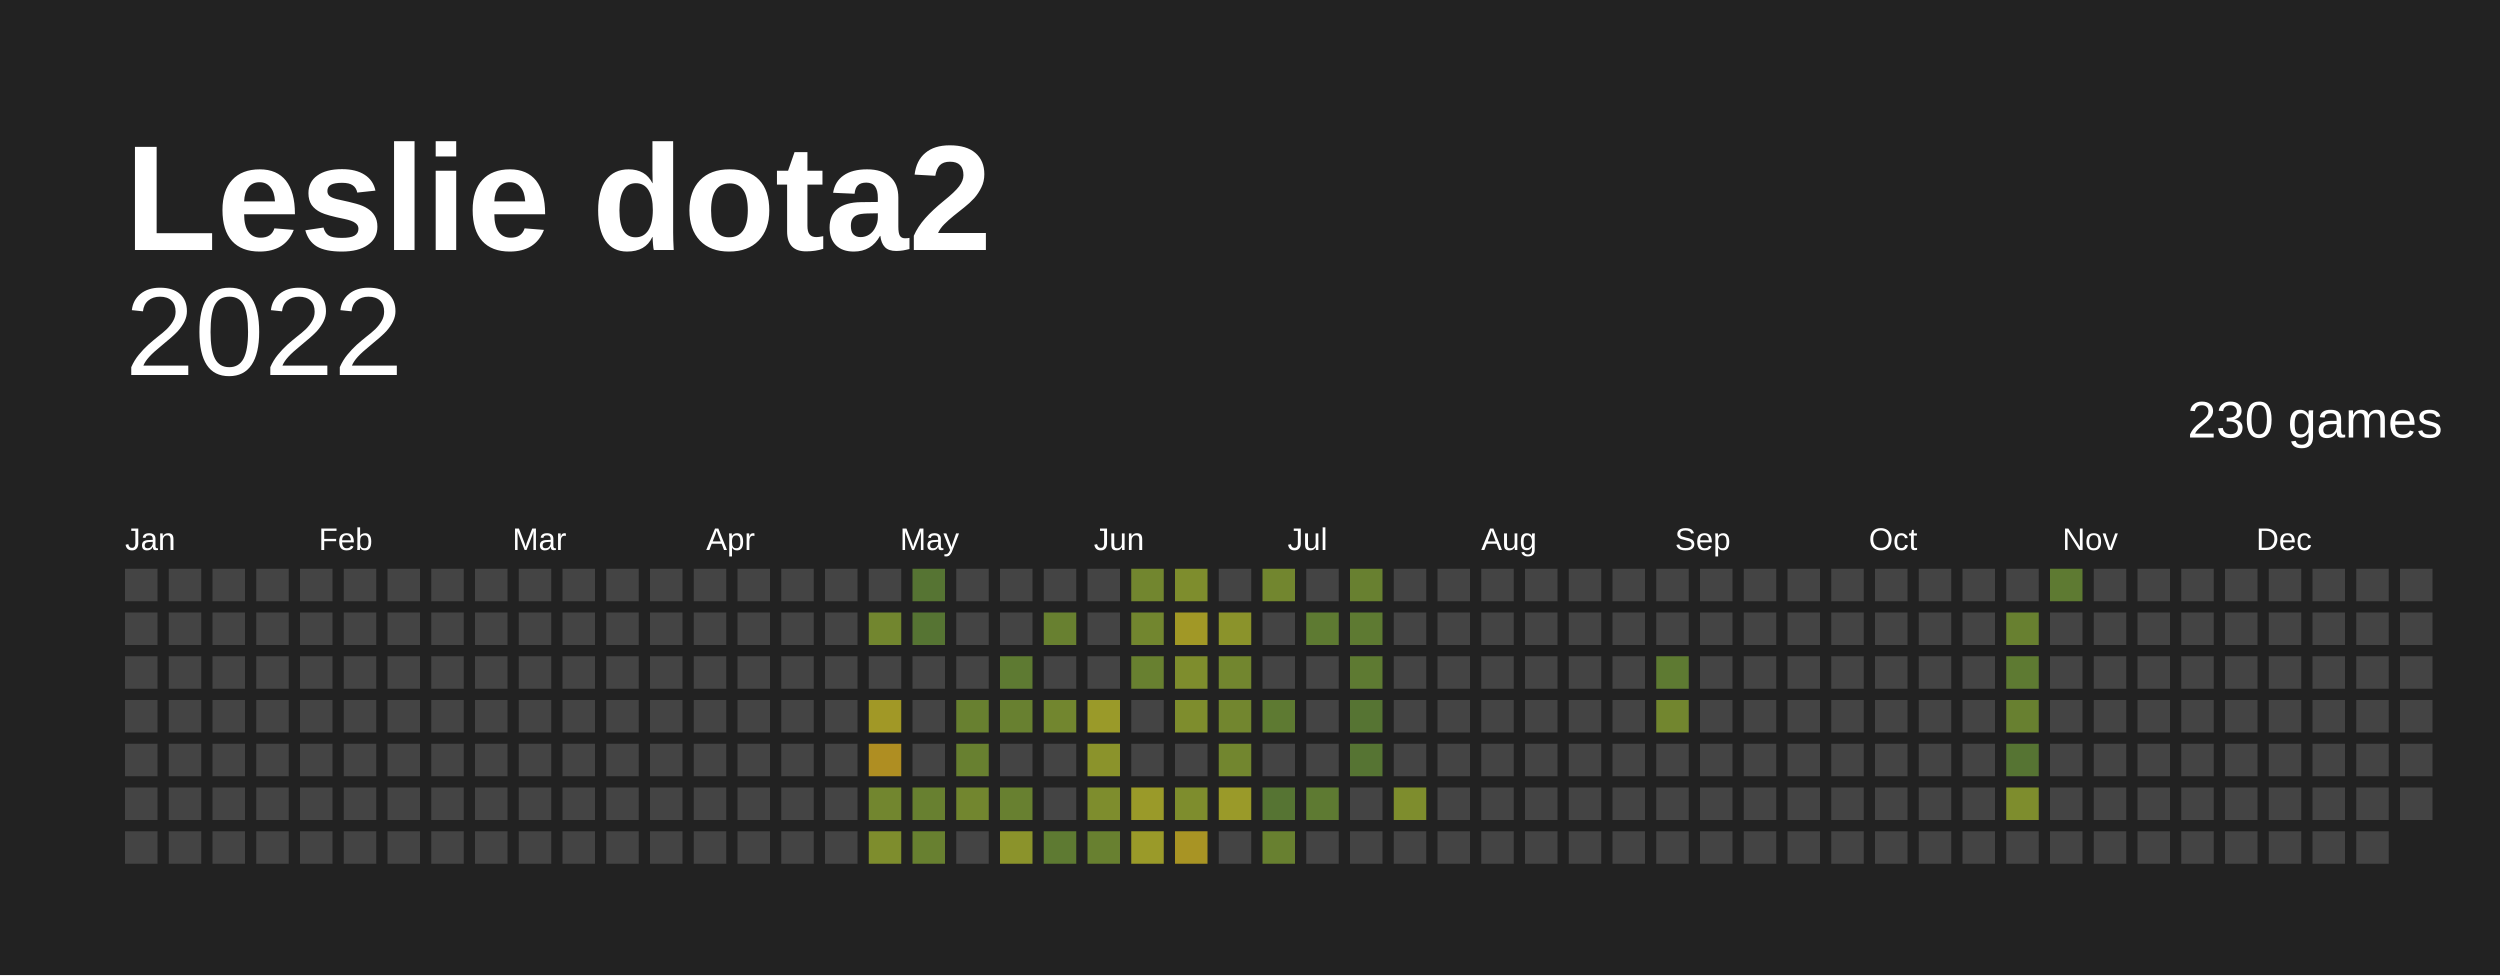
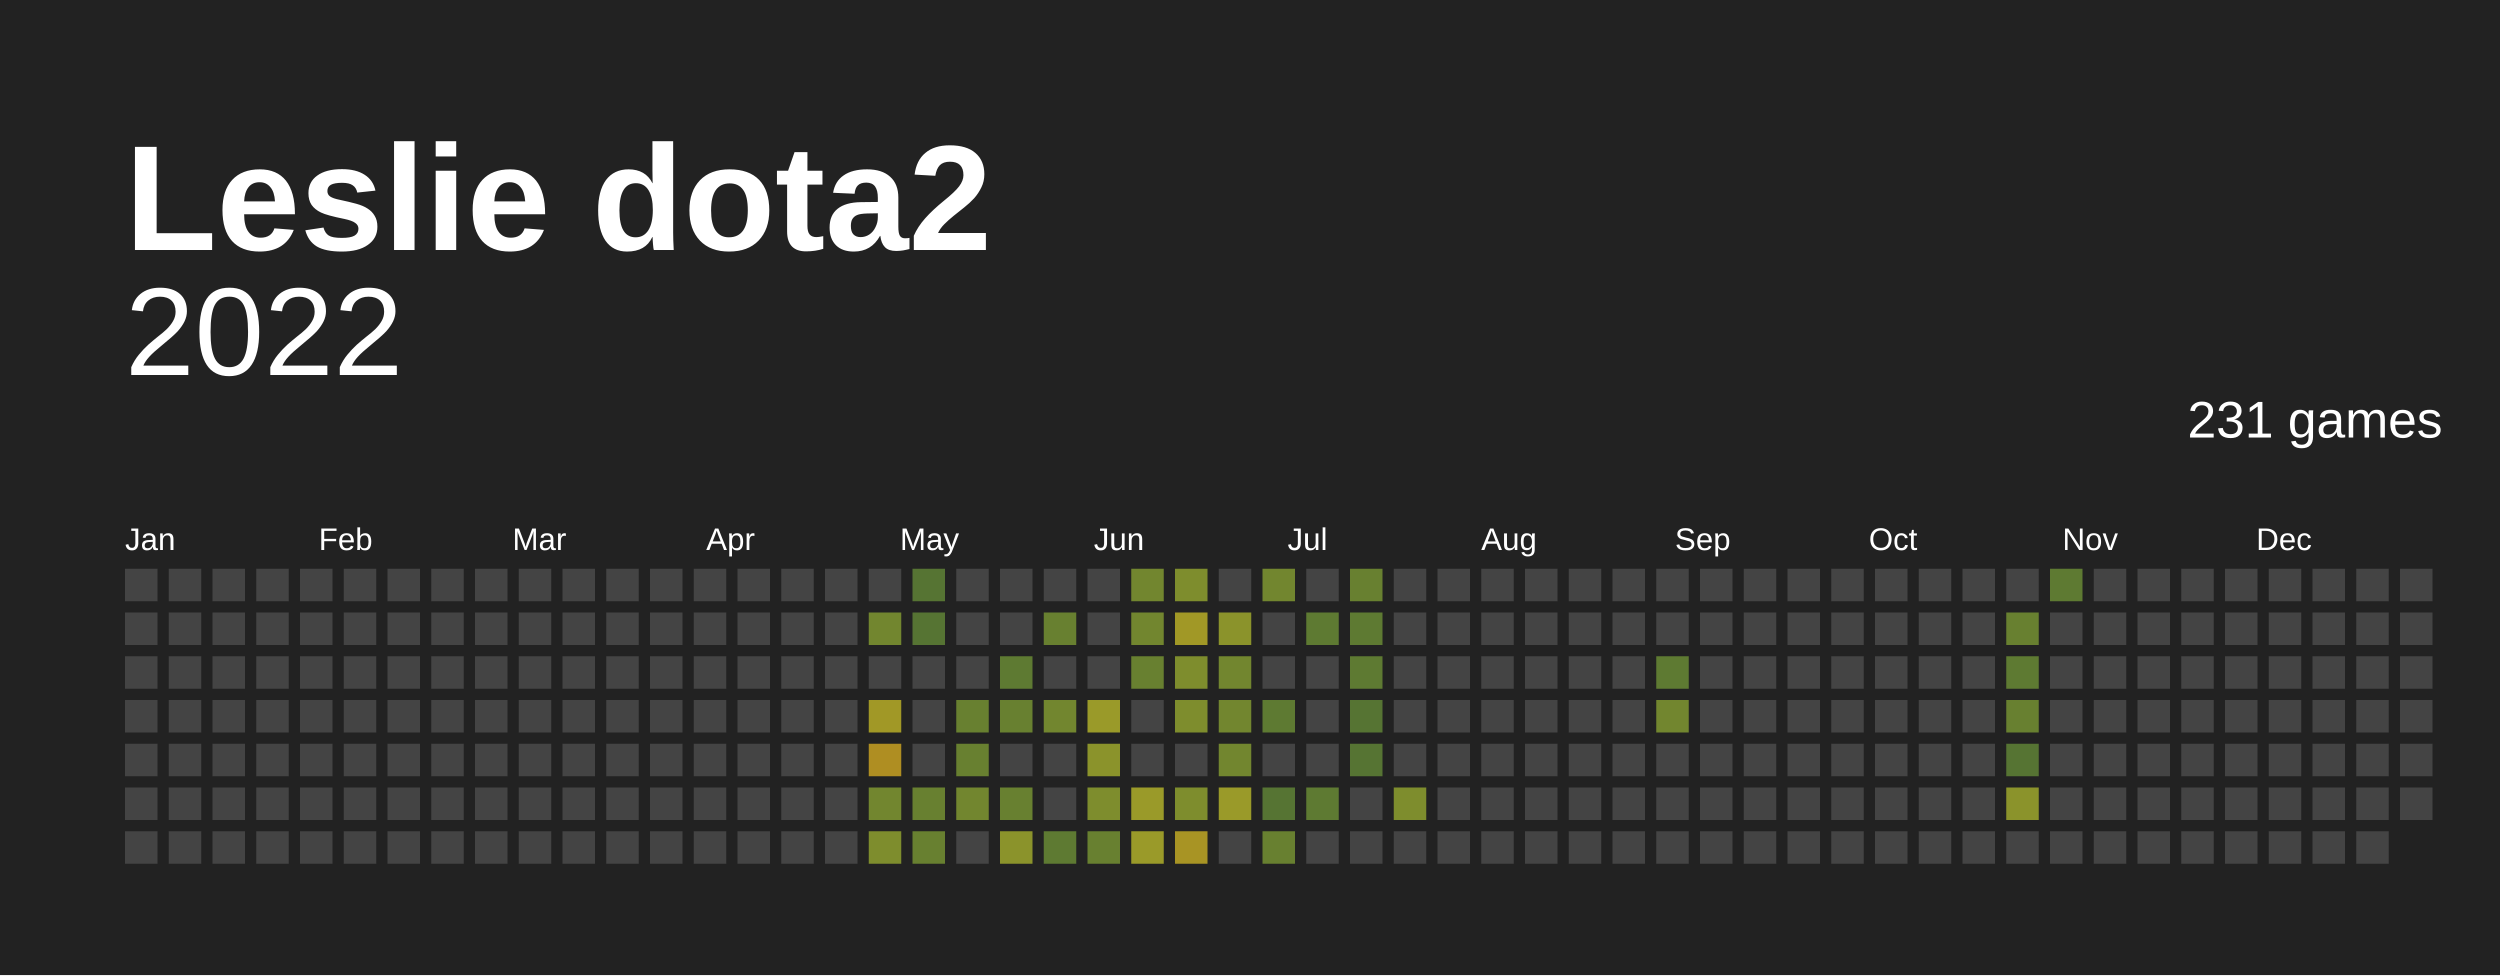
<svg xmlns="http://www.w3.org/2000/svg" baseProfile="full" height="78mm" version="1.1" viewBox="0,0,200,78" width="200mm">
  <defs />
  <rect fill="#222222" height="78" width="200" x="0" y="0" />
  <text fill="#FFFFFF" style="font-size:12px; font-family:Arial; font-weight:bold;" x="10" y="20">Leslie dota2</text>
  <text alignment-baseline="hanging" fill="#FFFFFF" style="font-size:10.0px; font-family:Arial;" x="10" y="30">2022</text>
-   <text alignment-baseline="hanging" fill="#FFFFFF" style="font-size:4.125px; font-family:Arial;" x="175" y="35">230 games</text>
+   <text alignment-baseline="hanging" fill="#FFFFFF" style="font-size:4.125px; font-family:Arial;" x="175" y="35">231 games</text>
  <text fill="#FFFFFF" style="font-size:2.5px; font-family:Arial" x="10.0" y="44">Jan</text>
  <text fill="#FFFFFF" style="font-size:2.5px; font-family:Arial" x="25.5" y="44">Feb</text>
  <text fill="#FFFFFF" style="font-size:2.5px; font-family:Arial" x="41.0" y="44">Mar</text>
  <text fill="#FFFFFF" style="font-size:2.5px; font-family:Arial" x="56.5" y="44">Apr</text>
  <text fill="#FFFFFF" style="font-size:2.5px; font-family:Arial" x="72.0" y="44">May</text>
  <text fill="#FFFFFF" style="font-size:2.5px; font-family:Arial" x="87.5" y="44">Jun</text>
  <text fill="#FFFFFF" style="font-size:2.5px; font-family:Arial" x="103.0" y="44">Jul</text>
  <text fill="#FFFFFF" style="font-size:2.5px; font-family:Arial" x="118.5" y="44">Aug</text>
  <text fill="#FFFFFF" style="font-size:2.5px; font-family:Arial" x="134.0" y="44">Sep</text>
  <text fill="#FFFFFF" style="font-size:2.5px; font-family:Arial" x="149.5" y="44">Oct</text>
  <text fill="#FFFFFF" style="font-size:2.5px; font-family:Arial" x="165.0" y="44">Nov</text>
  <text fill="#FFFFFF" style="font-size:2.5px; font-family:Arial" x="180.5" y="44">Dec</text>
  <rect fill="#444444" height="2.6" width="2.6" x="10.0" y="45.5" />
  <rect fill="#444444" height="2.6" width="2.6" x="10.0" y="49.0" />
  <rect fill="#444444" height="2.6" width="2.6" x="10.0" y="52.5" />
  <rect fill="#444444" height="2.6" width="2.6" x="10.0" y="56.0" />
  <rect fill="#444444" height="2.6" width="2.6" x="10.0" y="59.5" />
  <rect fill="#444444" height="2.6" width="2.6" x="10.0" y="63.0" />
  <rect fill="#444444" height="2.6" width="2.6" x="10.0" y="66.5" />
  <rect fill="#444444" height="2.6" width="2.6" x="13.5" y="45.5" />
  <rect fill="#444444" height="2.6" width="2.6" x="13.5" y="49.0" />
  <rect fill="#444444" height="2.6" width="2.6" x="13.5" y="52.5" />
  <rect fill="#444444" height="2.6" width="2.6" x="13.5" y="56.0" />
  <rect fill="#444444" height="2.6" width="2.6" x="13.5" y="59.5" />
  <rect fill="#444444" height="2.6" width="2.6" x="13.5" y="63.0" />
  <rect fill="#444444" height="2.6" width="2.6" x="13.5" y="66.5" />
  <rect fill="#444444" height="2.6" width="2.6" x="17.0" y="45.5" />
  <rect fill="#444444" height="2.6" width="2.6" x="17.0" y="49.0" />
  <rect fill="#444444" height="2.6" width="2.6" x="17.0" y="52.5" />
  <rect fill="#444444" height="2.6" width="2.6" x="17.0" y="56.0" />
  <rect fill="#444444" height="2.6" width="2.6" x="17.0" y="59.5" />
  <rect fill="#444444" height="2.6" width="2.6" x="17.0" y="63.0" />
  <rect fill="#444444" height="2.6" width="2.6" x="17.0" y="66.5" />
  <rect fill="#444444" height="2.6" width="2.6" x="20.5" y="45.5" />
  <rect fill="#444444" height="2.6" width="2.6" x="20.5" y="49.0" />
  <rect fill="#444444" height="2.6" width="2.6" x="20.5" y="52.5" />
  <rect fill="#444444" height="2.6" width="2.6" x="20.5" y="56.0" />
  <rect fill="#444444" height="2.6" width="2.6" x="20.5" y="59.5" />
  <rect fill="#444444" height="2.6" width="2.6" x="20.5" y="63.0" />
  <rect fill="#444444" height="2.6" width="2.6" x="20.5" y="66.5" />
  <rect fill="#444444" height="2.6" width="2.6" x="24.0" y="45.5" />
  <rect fill="#444444" height="2.6" width="2.6" x="24.0" y="49.0" />
  <rect fill="#444444" height="2.6" width="2.6" x="24.0" y="52.5" />
  <rect fill="#444444" height="2.6" width="2.6" x="24.0" y="56.0" />
  <rect fill="#444444" height="2.6" width="2.6" x="24.0" y="59.5" />
  <rect fill="#444444" height="2.6" width="2.6" x="24.0" y="63.0" />
  <rect fill="#444444" height="2.6" width="2.6" x="24.0" y="66.5" />
  <rect fill="#444444" height="2.6" width="2.6" x="27.5" y="45.5" />
  <rect fill="#444444" height="2.6" width="2.6" x="27.5" y="49.0" />
  <rect fill="#444444" height="2.6" width="2.6" x="27.5" y="52.5" />
  <rect fill="#444444" height="2.6" width="2.6" x="27.5" y="56.0" />
  <rect fill="#444444" height="2.6" width="2.6" x="27.5" y="59.5" />
  <rect fill="#444444" height="2.6" width="2.6" x="27.5" y="63.0" />
  <rect fill="#444444" height="2.6" width="2.6" x="27.5" y="66.5" />
  <rect fill="#444444" height="2.6" width="2.6" x="31.0" y="45.5" />
  <rect fill="#444444" height="2.6" width="2.6" x="31.0" y="49.0" />
  <rect fill="#444444" height="2.6" width="2.6" x="31.0" y="52.5" />
  <rect fill="#444444" height="2.6" width="2.6" x="31.0" y="56.0" />
  <rect fill="#444444" height="2.6" width="2.6" x="31.0" y="59.5" />
  <rect fill="#444444" height="2.6" width="2.6" x="31.0" y="63.0" />
  <rect fill="#444444" height="2.6" width="2.6" x="31.0" y="66.5" />
  <rect fill="#444444" height="2.6" width="2.6" x="34.5" y="45.5" />
  <rect fill="#444444" height="2.6" width="2.6" x="34.5" y="49.0" />
  <rect fill="#444444" height="2.6" width="2.6" x="34.5" y="52.5" />
  <rect fill="#444444" height="2.6" width="2.6" x="34.5" y="56.0" />
  <rect fill="#444444" height="2.6" width="2.6" x="34.5" y="59.5" />
  <rect fill="#444444" height="2.6" width="2.6" x="34.5" y="63.0" />
  <rect fill="#444444" height="2.6" width="2.6" x="34.5" y="66.5" />
  <rect fill="#444444" height="2.6" width="2.6" x="38.0" y="45.5" />
  <rect fill="#444444" height="2.6" width="2.6" x="38.0" y="49.0" />
  <rect fill="#444444" height="2.6" width="2.6" x="38.0" y="52.5" />
  <rect fill="#444444" height="2.6" width="2.6" x="38.0" y="56.0" />
  <rect fill="#444444" height="2.6" width="2.6" x="38.0" y="59.5" />
  <rect fill="#444444" height="2.6" width="2.6" x="38.0" y="63.0" />
  <rect fill="#444444" height="2.6" width="2.6" x="38.0" y="66.5" />
  <rect fill="#444444" height="2.6" width="2.6" x="41.5" y="45.5" />
  <rect fill="#444444" height="2.6" width="2.6" x="41.5" y="49.0" />
  <rect fill="#444444" height="2.6" width="2.6" x="41.5" y="52.5" />
  <rect fill="#444444" height="2.6" width="2.6" x="41.5" y="56.0" />
  <rect fill="#444444" height="2.6" width="2.6" x="41.5" y="59.5" />
  <rect fill="#444444" height="2.6" width="2.6" x="41.5" y="63.0" />
  <rect fill="#444444" height="2.6" width="2.6" x="41.5" y="66.5" />
  <rect fill="#444444" height="2.6" width="2.6" x="45.0" y="45.5" />
  <rect fill="#444444" height="2.6" width="2.6" x="45.0" y="49.0" />
  <rect fill="#444444" height="2.6" width="2.6" x="45.0" y="52.5" />
  <rect fill="#444444" height="2.6" width="2.6" x="45.0" y="56.0" />
  <rect fill="#444444" height="2.6" width="2.6" x="45.0" y="59.5" />
  <rect fill="#444444" height="2.6" width="2.6" x="45.0" y="63.0" />
  <rect fill="#444444" height="2.6" width="2.6" x="45.0" y="66.5" />
  <rect fill="#444444" height="2.6" width="2.6" x="48.5" y="45.5" />
  <rect fill="#444444" height="2.6" width="2.6" x="48.5" y="49.0" />
  <rect fill="#444444" height="2.6" width="2.6" x="48.5" y="52.5" />
  <rect fill="#444444" height="2.6" width="2.6" x="48.5" y="56.0" />
  <rect fill="#444444" height="2.6" width="2.6" x="48.5" y="59.5" />
  <rect fill="#444444" height="2.6" width="2.6" x="48.5" y="63.0" />
  <rect fill="#444444" height="2.6" width="2.6" x="48.5" y="66.5" />
  <rect fill="#444444" height="2.6" width="2.6" x="52.0" y="45.5" />
  <rect fill="#444444" height="2.6" width="2.6" x="52.0" y="49.0" />
  <rect fill="#444444" height="2.6" width="2.6" x="52.0" y="52.5" />
  <rect fill="#444444" height="2.6" width="2.6" x="52.0" y="56.0" />
  <rect fill="#444444" height="2.6" width="2.6" x="52.0" y="59.5" />
  <rect fill="#444444" height="2.6" width="2.6" x="52.0" y="63.0" />
  <rect fill="#444444" height="2.6" width="2.6" x="52.0" y="66.5" />
  <rect fill="#444444" height="2.6" width="2.6" x="55.5" y="45.5" />
  <rect fill="#444444" height="2.6" width="2.6" x="55.5" y="49.0" />
  <rect fill="#444444" height="2.6" width="2.6" x="55.5" y="52.5" />
  <rect fill="#444444" height="2.6" width="2.6" x="55.5" y="56.0" />
  <rect fill="#444444" height="2.6" width="2.6" x="55.5" y="59.5" />
  <rect fill="#444444" height="2.6" width="2.6" x="55.5" y="63.0" />
  <rect fill="#444444" height="2.6" width="2.6" x="55.5" y="66.5" />
  <rect fill="#444444" height="2.6" width="2.6" x="59.0" y="45.5" />
  <rect fill="#444444" height="2.6" width="2.6" x="59.0" y="49.0" />
  <rect fill="#444444" height="2.6" width="2.6" x="59.0" y="52.5" />
  <rect fill="#444444" height="2.6" width="2.6" x="59.0" y="56.0" />
  <rect fill="#444444" height="2.6" width="2.6" x="59.0" y="59.5" />
  <rect fill="#444444" height="2.6" width="2.6" x="59.0" y="63.0" />
  <rect fill="#444444" height="2.6" width="2.6" x="59.0" y="66.5" />
  <rect fill="#444444" height="2.6" width="2.6" x="62.5" y="45.5" />
  <rect fill="#444444" height="2.6" width="2.6" x="62.5" y="49.0" />
  <rect fill="#444444" height="2.6" width="2.6" x="62.5" y="52.5" />
  <rect fill="#444444" height="2.6" width="2.6" x="62.5" y="56.0" />
  <rect fill="#444444" height="2.6" width="2.6" x="62.5" y="59.5" />
  <rect fill="#444444" height="2.6" width="2.6" x="62.5" y="63.0" />
  <rect fill="#444444" height="2.6" width="2.6" x="62.5" y="66.5" />
  <rect fill="#444444" height="2.6" width="2.6" x="66.0" y="45.5" />
  <rect fill="#444444" height="2.6" width="2.6" x="66.0" y="49.0" />
  <rect fill="#444444" height="2.6" width="2.6" x="66.0" y="52.5" />
  <rect fill="#444444" height="2.6" width="2.6" x="66.0" y="56.0" />
  <rect fill="#444444" height="2.6" width="2.6" x="66.0" y="59.5" />
  <rect fill="#444444" height="2.6" width="2.6" x="66.0" y="63.0" />
  <rect fill="#444444" height="2.6" width="2.6" x="66.0" y="66.5" />
  <rect fill="#444444" height="2.6" width="2.6" x="69.5" y="45.5" />
  <rect fill="#72862f" height="2.6" width="2.6" x="69.5" y="49.0" />
  <rect fill="#444444" height="2.6" width="2.6" x="69.5" y="52.5" />
  <rect fill="#a19826" height="2.6" width="2.6" x="69.5" y="56.0" />
  <rect fill="#af8e22" height="2.6" width="2.6" x="69.5" y="59.5" />
  <rect fill="#72862f" height="2.6" width="2.6" x="69.5" y="63.0" />
  <rect fill="#7e8d2d" height="2.6" width="2.6" x="69.5" y="66.5" />
  <rect fill="#567433" height="2.6" width="2.6" x="73.0" y="45.5" />
  <rect fill="#567433" height="2.6" width="2.6" x="73.0" y="49.0" />
  <rect fill="#444444" height="2.6" width="2.6" x="73.0" y="52.5" />
  <rect fill="#444444" height="2.6" width="2.6" x="73.0" y="56.0" />
  <rect fill="#444444" height="2.6" width="2.6" x="73.0" y="59.5" />
  <rect fill="#688030" height="2.6" width="2.6" x="73.0" y="63.0" />
  <rect fill="#688030" height="2.6" width="2.6" x="73.0" y="66.5" />
  <rect fill="#444444" height="2.6" width="2.6" x="76.5" y="45.5" />
  <rect fill="#444444" height="2.6" width="2.6" x="76.5" y="49.0" />
  <rect fill="#444444" height="2.6" width="2.6" x="76.5" y="52.5" />
  <rect fill="#688030" height="2.6" width="2.6" x="76.5" y="56.0" />
  <rect fill="#688030" height="2.6" width="2.6" x="76.5" y="59.5" />
  <rect fill="#72862f" height="2.6" width="2.6" x="76.5" y="63.0" />
  <rect fill="#444444" height="2.6" width="2.6" x="76.5" y="66.5" />
  <rect fill="#444444" height="2.6" width="2.6" x="80.0" y="45.5" />
  <rect fill="#444444" height="2.6" width="2.6" x="80.0" y="49.0" />
  <rect fill="#5e7a32" height="2.6" width="2.6" x="80.0" y="52.5" />
  <rect fill="#688030" height="2.6" width="2.6" x="80.0" y="56.0" />
  <rect fill="#444444" height="2.6" width="2.6" x="80.0" y="59.5" />
  <rect fill="#688030" height="2.6" width="2.6" x="80.0" y="63.0" />
  <rect fill="#8b932b" height="2.6" width="2.6" x="80.0" y="66.5" />
  <rect fill="#444444" height="2.6" width="2.6" x="83.5" y="45.5" />
  <rect fill="#688030" height="2.6" width="2.6" x="83.5" y="49.0" />
  <rect fill="#444444" height="2.6" width="2.6" x="83.5" y="52.5" />
  <rect fill="#72862f" height="2.6" width="2.6" x="83.5" y="56.0" />
  <rect fill="#444444" height="2.6" width="2.6" x="83.5" y="59.5" />
  <rect fill="#444444" height="2.6" width="2.6" x="83.5" y="63.0" />
  <rect fill="#5e7a32" height="2.6" width="2.6" x="83.5" y="66.5" />
  <rect fill="#444444" height="2.6" width="2.6" x="87.0" y="45.5" />
  <rect fill="#444444" height="2.6" width="2.6" x="87.0" y="49.0" />
  <rect fill="#444444" height="2.6" width="2.6" x="87.0" y="52.5" />
  <rect fill="#9a9a29" height="2.6" width="2.6" x="87.0" y="56.0" />
  <rect fill="#8b932b" height="2.6" width="2.6" x="87.0" y="59.5" />
  <rect fill="#7e8d2d" height="2.6" width="2.6" x="87.0" y="63.0" />
  <rect fill="#688030" height="2.6" width="2.6" x="87.0" y="66.5" />
  <rect fill="#72862f" height="2.6" width="2.6" x="90.5" y="45.5" />
  <rect fill="#72862f" height="2.6" width="2.6" x="90.5" y="49.0" />
  <rect fill="#688030" height="2.6" width="2.6" x="90.5" y="52.5" />
  <rect fill="#444444" height="2.6" width="2.6" x="90.5" y="56.0" />
  <rect fill="#444444" height="2.6" width="2.6" x="90.5" y="59.5" />
  <rect fill="#9a9a29" height="2.6" width="2.6" x="90.5" y="63.0" />
  <rect fill="#9a9a29" height="2.6" width="2.6" x="90.5" y="66.5" />
  <rect fill="#7e8d2d" height="2.6" width="2.6" x="94.0" y="45.5" />
  <rect fill="#a19826" height="2.6" width="2.6" x="94.0" y="49.0" />
  <rect fill="#7e8d2d" height="2.6" width="2.6" x="94.0" y="52.5" />
  <rect fill="#7e8d2d" height="2.6" width="2.6" x="94.0" y="56.0" />
  <rect fill="#444444" height="2.6" width="2.6" x="94.0" y="59.5" />
  <rect fill="#7e8d2d" height="2.6" width="2.6" x="94.0" y="63.0" />
  <rect fill="#a89424" height="2.6" width="2.6" x="94.0" y="66.5" />
  <rect fill="#444444" height="2.6" width="2.6" x="97.5" y="45.5" />
  <rect fill="#8b932b" height="2.6" width="2.6" x="97.5" y="49.0" />
  <rect fill="#72862f" height="2.6" width="2.6" x="97.5" y="52.5" />
  <rect fill="#72862f" height="2.6" width="2.6" x="97.5" y="56.0" />
  <rect fill="#72862f" height="2.6" width="2.6" x="97.5" y="59.5" />
  <rect fill="#9a9a29" height="2.6" width="2.6" x="97.5" y="63.0" />
  <rect fill="#444444" height="2.6" width="2.6" x="97.5" y="66.5" />
  <rect fill="#72862f" height="2.6" width="2.6" x="101.0" y="45.5" />
  <rect fill="#444444" height="2.6" width="2.6" x="101.0" y="49.0" />
  <rect fill="#444444" height="2.6" width="2.6" x="101.0" y="52.5" />
  <rect fill="#5e7a32" height="2.6" width="2.6" x="101.0" y="56.0" />
  <rect fill="#444444" height="2.6" width="2.6" x="101.0" y="59.5" />
  <rect fill="#567433" height="2.6" width="2.6" x="101.0" y="63.0" />
  <rect fill="#688030" height="2.6" width="2.6" x="101.0" y="66.5" />
  <rect fill="#444444" height="2.6" width="2.6" x="104.5" y="45.5" />
  <rect fill="#5e7a32" height="2.6" width="2.6" x="104.5" y="49.0" />
  <rect fill="#444444" height="2.6" width="2.6" x="104.5" y="52.5" />
  <rect fill="#444444" height="2.6" width="2.6" x="104.5" y="56.0" />
  <rect fill="#444444" height="2.6" width="2.6" x="104.5" y="59.5" />
  <rect fill="#5e7a32" height="2.6" width="2.6" x="104.5" y="63.0" />
  <rect fill="#444444" height="2.6" width="2.6" x="104.5" y="66.5" />
  <rect fill="#688030" height="2.6" width="2.6" x="108.0" y="45.5" />
  <rect fill="#5e7a32" height="2.6" width="2.6" x="108.0" y="49.0" />
  <rect fill="#5e7a32" height="2.6" width="2.6" x="108.0" y="52.5" />
  <rect fill="#567433" height="2.6" width="2.6" x="108.0" y="56.0" />
  <rect fill="#567433" height="2.6" width="2.6" x="108.0" y="59.5" />
  <rect fill="#444444" height="2.6" width="2.6" x="108.0" y="63.0" />
  <rect fill="#444444" height="2.6" width="2.6" x="108.0" y="66.5" />
  <rect fill="#444444" height="2.6" width="2.6" x="111.5" y="45.5" />
  <rect fill="#444444" height="2.6" width="2.6" x="111.5" y="49.0" />
  <rect fill="#444444" height="2.6" width="2.6" x="111.5" y="52.5" />
  <rect fill="#444444" height="2.6" width="2.6" x="111.5" y="56.0" />
  <rect fill="#444444" height="2.6" width="2.6" x="111.5" y="59.5" />
  <rect fill="#7e8d2d" height="2.6" width="2.6" x="111.5" y="63.0" />
  <rect fill="#444444" height="2.6" width="2.6" x="111.5" y="66.5" />
  <rect fill="#444444" height="2.6" width="2.6" x="115.0" y="45.5" />
  <rect fill="#444444" height="2.6" width="2.6" x="115.0" y="49.0" />
  <rect fill="#444444" height="2.6" width="2.6" x="115.0" y="52.5" />
  <rect fill="#444444" height="2.6" width="2.6" x="115.0" y="56.0" />
  <rect fill="#444444" height="2.6" width="2.6" x="115.0" y="59.5" />
  <rect fill="#444444" height="2.6" width="2.6" x="115.0" y="63.0" />
  <rect fill="#444444" height="2.6" width="2.6" x="115.0" y="66.5" />
  <rect fill="#444444" height="2.6" width="2.6" x="118.5" y="45.5" />
  <rect fill="#444444" height="2.6" width="2.6" x="118.5" y="49.0" />
  <rect fill="#444444" height="2.6" width="2.6" x="118.5" y="52.5" />
  <rect fill="#444444" height="2.6" width="2.6" x="118.5" y="56.0" />
  <rect fill="#444444" height="2.6" width="2.6" x="118.5" y="59.5" />
  <rect fill="#444444" height="2.6" width="2.6" x="118.5" y="63.0" />
  <rect fill="#444444" height="2.6" width="2.6" x="118.5" y="66.5" />
  <rect fill="#444444" height="2.6" width="2.6" x="122.0" y="45.5" />
  <rect fill="#444444" height="2.6" width="2.6" x="122.0" y="49.0" />
  <rect fill="#444444" height="2.6" width="2.6" x="122.0" y="52.5" />
  <rect fill="#444444" height="2.6" width="2.6" x="122.0" y="56.0" />
  <rect fill="#444444" height="2.6" width="2.6" x="122.0" y="59.5" />
  <rect fill="#444444" height="2.6" width="2.6" x="122.0" y="63.0" />
  <rect fill="#444444" height="2.6" width="2.6" x="122.0" y="66.5" />
  <rect fill="#444444" height="2.6" width="2.6" x="125.5" y="45.5" />
  <rect fill="#444444" height="2.6" width="2.6" x="125.5" y="49.0" />
  <rect fill="#444444" height="2.6" width="2.6" x="125.5" y="52.5" />
  <rect fill="#444444" height="2.6" width="2.6" x="125.5" y="56.0" />
  <rect fill="#444444" height="2.6" width="2.6" x="125.5" y="59.5" />
  <rect fill="#444444" height="2.6" width="2.6" x="125.5" y="63.0" />
  <rect fill="#444444" height="2.6" width="2.6" x="125.5" y="66.5" />
  <rect fill="#444444" height="2.6" width="2.6" x="129.0" y="45.5" />
  <rect fill="#444444" height="2.6" width="2.6" x="129.0" y="49.0" />
  <rect fill="#444444" height="2.6" width="2.6" x="129.0" y="52.5" />
  <rect fill="#444444" height="2.6" width="2.6" x="129.0" y="56.0" />
  <rect fill="#444444" height="2.6" width="2.6" x="129.0" y="59.5" />
  <rect fill="#444444" height="2.6" width="2.6" x="129.0" y="63.0" />
  <rect fill="#444444" height="2.6" width="2.6" x="129.0" y="66.5" />
  <rect fill="#444444" height="2.6" width="2.6" x="132.5" y="45.5" />
  <rect fill="#444444" height="2.6" width="2.6" x="132.5" y="49.0" />
  <rect fill="#5e7a32" height="2.6" width="2.6" x="132.5" y="52.5" />
  <rect fill="#72862f" height="2.6" width="2.6" x="132.5" y="56.0" />
  <rect fill="#444444" height="2.6" width="2.6" x="132.5" y="59.5" />
  <rect fill="#444444" height="2.6" width="2.6" x="132.5" y="63.0" />
  <rect fill="#444444" height="2.6" width="2.6" x="132.5" y="66.5" />
  <rect fill="#444444" height="2.6" width="2.6" x="136.0" y="45.5" />
  <rect fill="#444444" height="2.6" width="2.6" x="136.0" y="49.0" />
  <rect fill="#444444" height="2.6" width="2.6" x="136.0" y="52.5" />
  <rect fill="#444444" height="2.6" width="2.6" x="136.0" y="56.0" />
  <rect fill="#444444" height="2.6" width="2.6" x="136.0" y="59.5" />
  <rect fill="#444444" height="2.6" width="2.6" x="136.0" y="63.0" />
  <rect fill="#444444" height="2.6" width="2.6" x="136.0" y="66.5" />
  <rect fill="#444444" height="2.6" width="2.6" x="139.5" y="45.5" />
  <rect fill="#444444" height="2.6" width="2.6" x="139.5" y="49.0" />
  <rect fill="#444444" height="2.6" width="2.6" x="139.5" y="52.5" />
  <rect fill="#444444" height="2.6" width="2.6" x="139.5" y="56.0" />
  <rect fill="#444444" height="2.6" width="2.6" x="139.5" y="59.5" />
  <rect fill="#444444" height="2.6" width="2.6" x="139.5" y="63.0" />
  <rect fill="#444444" height="2.6" width="2.6" x="139.5" y="66.5" />
  <rect fill="#444444" height="2.6" width="2.6" x="143.0" y="45.5" />
  <rect fill="#444444" height="2.6" width="2.6" x="143.0" y="49.0" />
  <rect fill="#444444" height="2.6" width="2.6" x="143.0" y="52.5" />
  <rect fill="#444444" height="2.6" width="2.6" x="143.0" y="56.0" />
  <rect fill="#444444" height="2.6" width="2.6" x="143.0" y="59.5" />
  <rect fill="#444444" height="2.6" width="2.6" x="143.0" y="63.0" />
  <rect fill="#444444" height="2.6" width="2.6" x="143.0" y="66.5" />
  <rect fill="#444444" height="2.6" width="2.6" x="146.5" y="45.5" />
  <rect fill="#444444" height="2.6" width="2.6" x="146.5" y="49.0" />
  <rect fill="#444444" height="2.6" width="2.6" x="146.5" y="52.5" />
  <rect fill="#444444" height="2.6" width="2.6" x="146.5" y="56.0" />
  <rect fill="#444444" height="2.6" width="2.6" x="146.5" y="59.5" />
  <rect fill="#444444" height="2.6" width="2.6" x="146.5" y="63.0" />
  <rect fill="#444444" height="2.6" width="2.6" x="146.5" y="66.5" />
  <rect fill="#444444" height="2.6" width="2.6" x="150.0" y="45.5" />
  <rect fill="#444444" height="2.6" width="2.6" x="150.0" y="49.0" />
  <rect fill="#444444" height="2.6" width="2.6" x="150.0" y="52.5" />
  <rect fill="#444444" height="2.6" width="2.6" x="150.0" y="56.0" />
  <rect fill="#444444" height="2.6" width="2.6" x="150.0" y="59.5" />
  <rect fill="#444444" height="2.6" width="2.6" x="150.0" y="63.0" />
  <rect fill="#444444" height="2.6" width="2.6" x="150.0" y="66.5" />
  <rect fill="#444444" height="2.6" width="2.6" x="153.5" y="45.5" />
  <rect fill="#444444" height="2.6" width="2.6" x="153.5" y="49.0" />
  <rect fill="#444444" height="2.6" width="2.6" x="153.5" y="52.5" />
  <rect fill="#444444" height="2.6" width="2.6" x="153.5" y="56.0" />
  <rect fill="#444444" height="2.6" width="2.6" x="153.5" y="59.5" />
  <rect fill="#444444" height="2.6" width="2.6" x="153.5" y="63.0" />
  <rect fill="#444444" height="2.6" width="2.6" x="153.5" y="66.5" />
  <rect fill="#444444" height="2.6" width="2.6" x="157.0" y="45.5" />
  <rect fill="#444444" height="2.6" width="2.6" x="157.0" y="49.0" />
  <rect fill="#444444" height="2.6" width="2.6" x="157.0" y="52.5" />
  <rect fill="#444444" height="2.6" width="2.6" x="157.0" y="56.0" />
  <rect fill="#444444" height="2.6" width="2.6" x="157.0" y="59.5" />
  <rect fill="#444444" height="2.6" width="2.6" x="157.0" y="63.0" />
  <rect fill="#444444" height="2.6" width="2.6" x="157.0" y="66.5" />
  <rect fill="#444444" height="2.6" width="2.6" x="160.5" y="45.5" />
  <rect fill="#688030" height="2.6" width="2.6" x="160.5" y="49.0" />
  <rect fill="#5e7a32" height="2.6" width="2.6" x="160.5" y="52.5" />
  <rect fill="#688030" height="2.6" width="2.6" x="160.5" y="56.0" />
  <rect fill="#567433" height="2.6" width="2.6" x="160.5" y="59.5" />
-   <rect fill="#7e8d2d" height="2.6" width="2.6" x="160.5" y="63.0" />
+   <rect fill="#8b932b" height="2.6" width="2.6" x="160.5" y="63.0" />
  <rect fill="#444444" height="2.6" width="2.6" x="160.5" y="66.5" />
  <rect fill="#5e7a32" height="2.6" width="2.6" x="164.0" y="45.5" />
  <rect fill="#444444" height="2.6" width="2.6" x="164.0" y="49.0" />
  <rect fill="#444444" height="2.6" width="2.6" x="164.0" y="52.5" />
  <rect fill="#444444" height="2.6" width="2.6" x="164.0" y="56.0" />
  <rect fill="#444444" height="2.6" width="2.6" x="164.0" y="59.5" />
  <rect fill="#444444" height="2.6" width="2.6" x="164.0" y="63.0" />
  <rect fill="#444444" height="2.6" width="2.6" x="164.0" y="66.5" />
  <rect fill="#444444" height="2.6" width="2.6" x="167.5" y="45.5" />
  <rect fill="#444444" height="2.6" width="2.6" x="167.5" y="49.0" />
  <rect fill="#444444" height="2.6" width="2.6" x="167.5" y="52.5" />
  <rect fill="#444444" height="2.6" width="2.6" x="167.5" y="56.0" />
  <rect fill="#444444" height="2.6" width="2.6" x="167.5" y="59.5" />
  <rect fill="#444444" height="2.6" width="2.6" x="167.5" y="63.0" />
  <rect fill="#444444" height="2.6" width="2.6" x="167.5" y="66.5" />
  <rect fill="#444444" height="2.6" width="2.6" x="171.0" y="45.5" />
  <rect fill="#444444" height="2.6" width="2.6" x="171.0" y="49.0" />
  <rect fill="#444444" height="2.6" width="2.6" x="171.0" y="52.5" />
  <rect fill="#444444" height="2.6" width="2.6" x="171.0" y="56.0" />
  <rect fill="#444444" height="2.6" width="2.6" x="171.0" y="59.5" />
  <rect fill="#444444" height="2.6" width="2.6" x="171.0" y="63.0" />
  <rect fill="#444444" height="2.6" width="2.6" x="171.0" y="66.5" />
  <rect fill="#444444" height="2.6" width="2.6" x="174.5" y="45.5" />
  <rect fill="#444444" height="2.6" width="2.6" x="174.5" y="49.0" />
  <rect fill="#444444" height="2.6" width="2.6" x="174.5" y="52.5" />
  <rect fill="#444444" height="2.6" width="2.6" x="174.5" y="56.0" />
  <rect fill="#444444" height="2.6" width="2.6" x="174.5" y="59.5" />
  <rect fill="#444444" height="2.6" width="2.6" x="174.5" y="63.0" />
  <rect fill="#444444" height="2.6" width="2.6" x="174.5" y="66.5" />
  <rect fill="#444444" height="2.6" width="2.6" x="178.0" y="45.5" />
  <rect fill="#444444" height="2.6" width="2.6" x="178.0" y="49.0" />
  <rect fill="#444444" height="2.6" width="2.6" x="178.0" y="52.5" />
  <rect fill="#444444" height="2.6" width="2.6" x="178.0" y="56.0" />
  <rect fill="#444444" height="2.6" width="2.6" x="178.0" y="59.5" />
  <rect fill="#444444" height="2.6" width="2.6" x="178.0" y="63.0" />
  <rect fill="#444444" height="2.6" width="2.6" x="178.0" y="66.5" />
  <rect fill="#444444" height="2.6" width="2.6" x="181.5" y="45.5" />
  <rect fill="#444444" height="2.6" width="2.6" x="181.5" y="49.0" />
  <rect fill="#444444" height="2.6" width="2.6" x="181.5" y="52.5" />
  <rect fill="#444444" height="2.6" width="2.6" x="181.5" y="56.0" />
  <rect fill="#444444" height="2.6" width="2.6" x="181.5" y="59.5" />
  <rect fill="#444444" height="2.6" width="2.6" x="181.5" y="63.0" />
  <rect fill="#444444" height="2.6" width="2.6" x="181.5" y="66.5" />
  <rect fill="#444444" height="2.6" width="2.6" x="185.0" y="45.5" />
  <rect fill="#444444" height="2.6" width="2.6" x="185.0" y="49.0" />
  <rect fill="#444444" height="2.6" width="2.6" x="185.0" y="52.5" />
  <rect fill="#444444" height="2.6" width="2.6" x="185.0" y="56.0" />
  <rect fill="#444444" height="2.6" width="2.6" x="185.0" y="59.5" />
  <rect fill="#444444" height="2.6" width="2.6" x="185.0" y="63.0" />
  <rect fill="#444444" height="2.6" width="2.6" x="185.0" y="66.5" />
  <rect fill="#444444" height="2.6" width="2.6" x="188.5" y="45.5" />
  <rect fill="#444444" height="2.6" width="2.6" x="188.5" y="49.0" />
  <rect fill="#444444" height="2.6" width="2.6" x="188.5" y="52.5" />
  <rect fill="#444444" height="2.6" width="2.6" x="188.5" y="56.0" />
  <rect fill="#444444" height="2.6" width="2.6" x="188.5" y="59.5" />
  <rect fill="#444444" height="2.6" width="2.6" x="188.5" y="63.0" />
  <rect fill="#444444" height="2.6" width="2.6" x="188.5" y="66.5" />
  <rect fill="#444444" height="2.6" width="2.6" x="192.0" y="45.5" />
  <rect fill="#444444" height="2.6" width="2.6" x="192.0" y="49.0" />
  <rect fill="#444444" height="2.6" width="2.6" x="192.0" y="52.5" />
  <rect fill="#444444" height="2.6" width="2.6" x="192.0" y="56.0" />
  <rect fill="#444444" height="2.6" width="2.6" x="192.0" y="59.5" />
  <rect fill="#444444" height="2.6" width="2.6" x="192.0" y="63.0" />
</svg>
